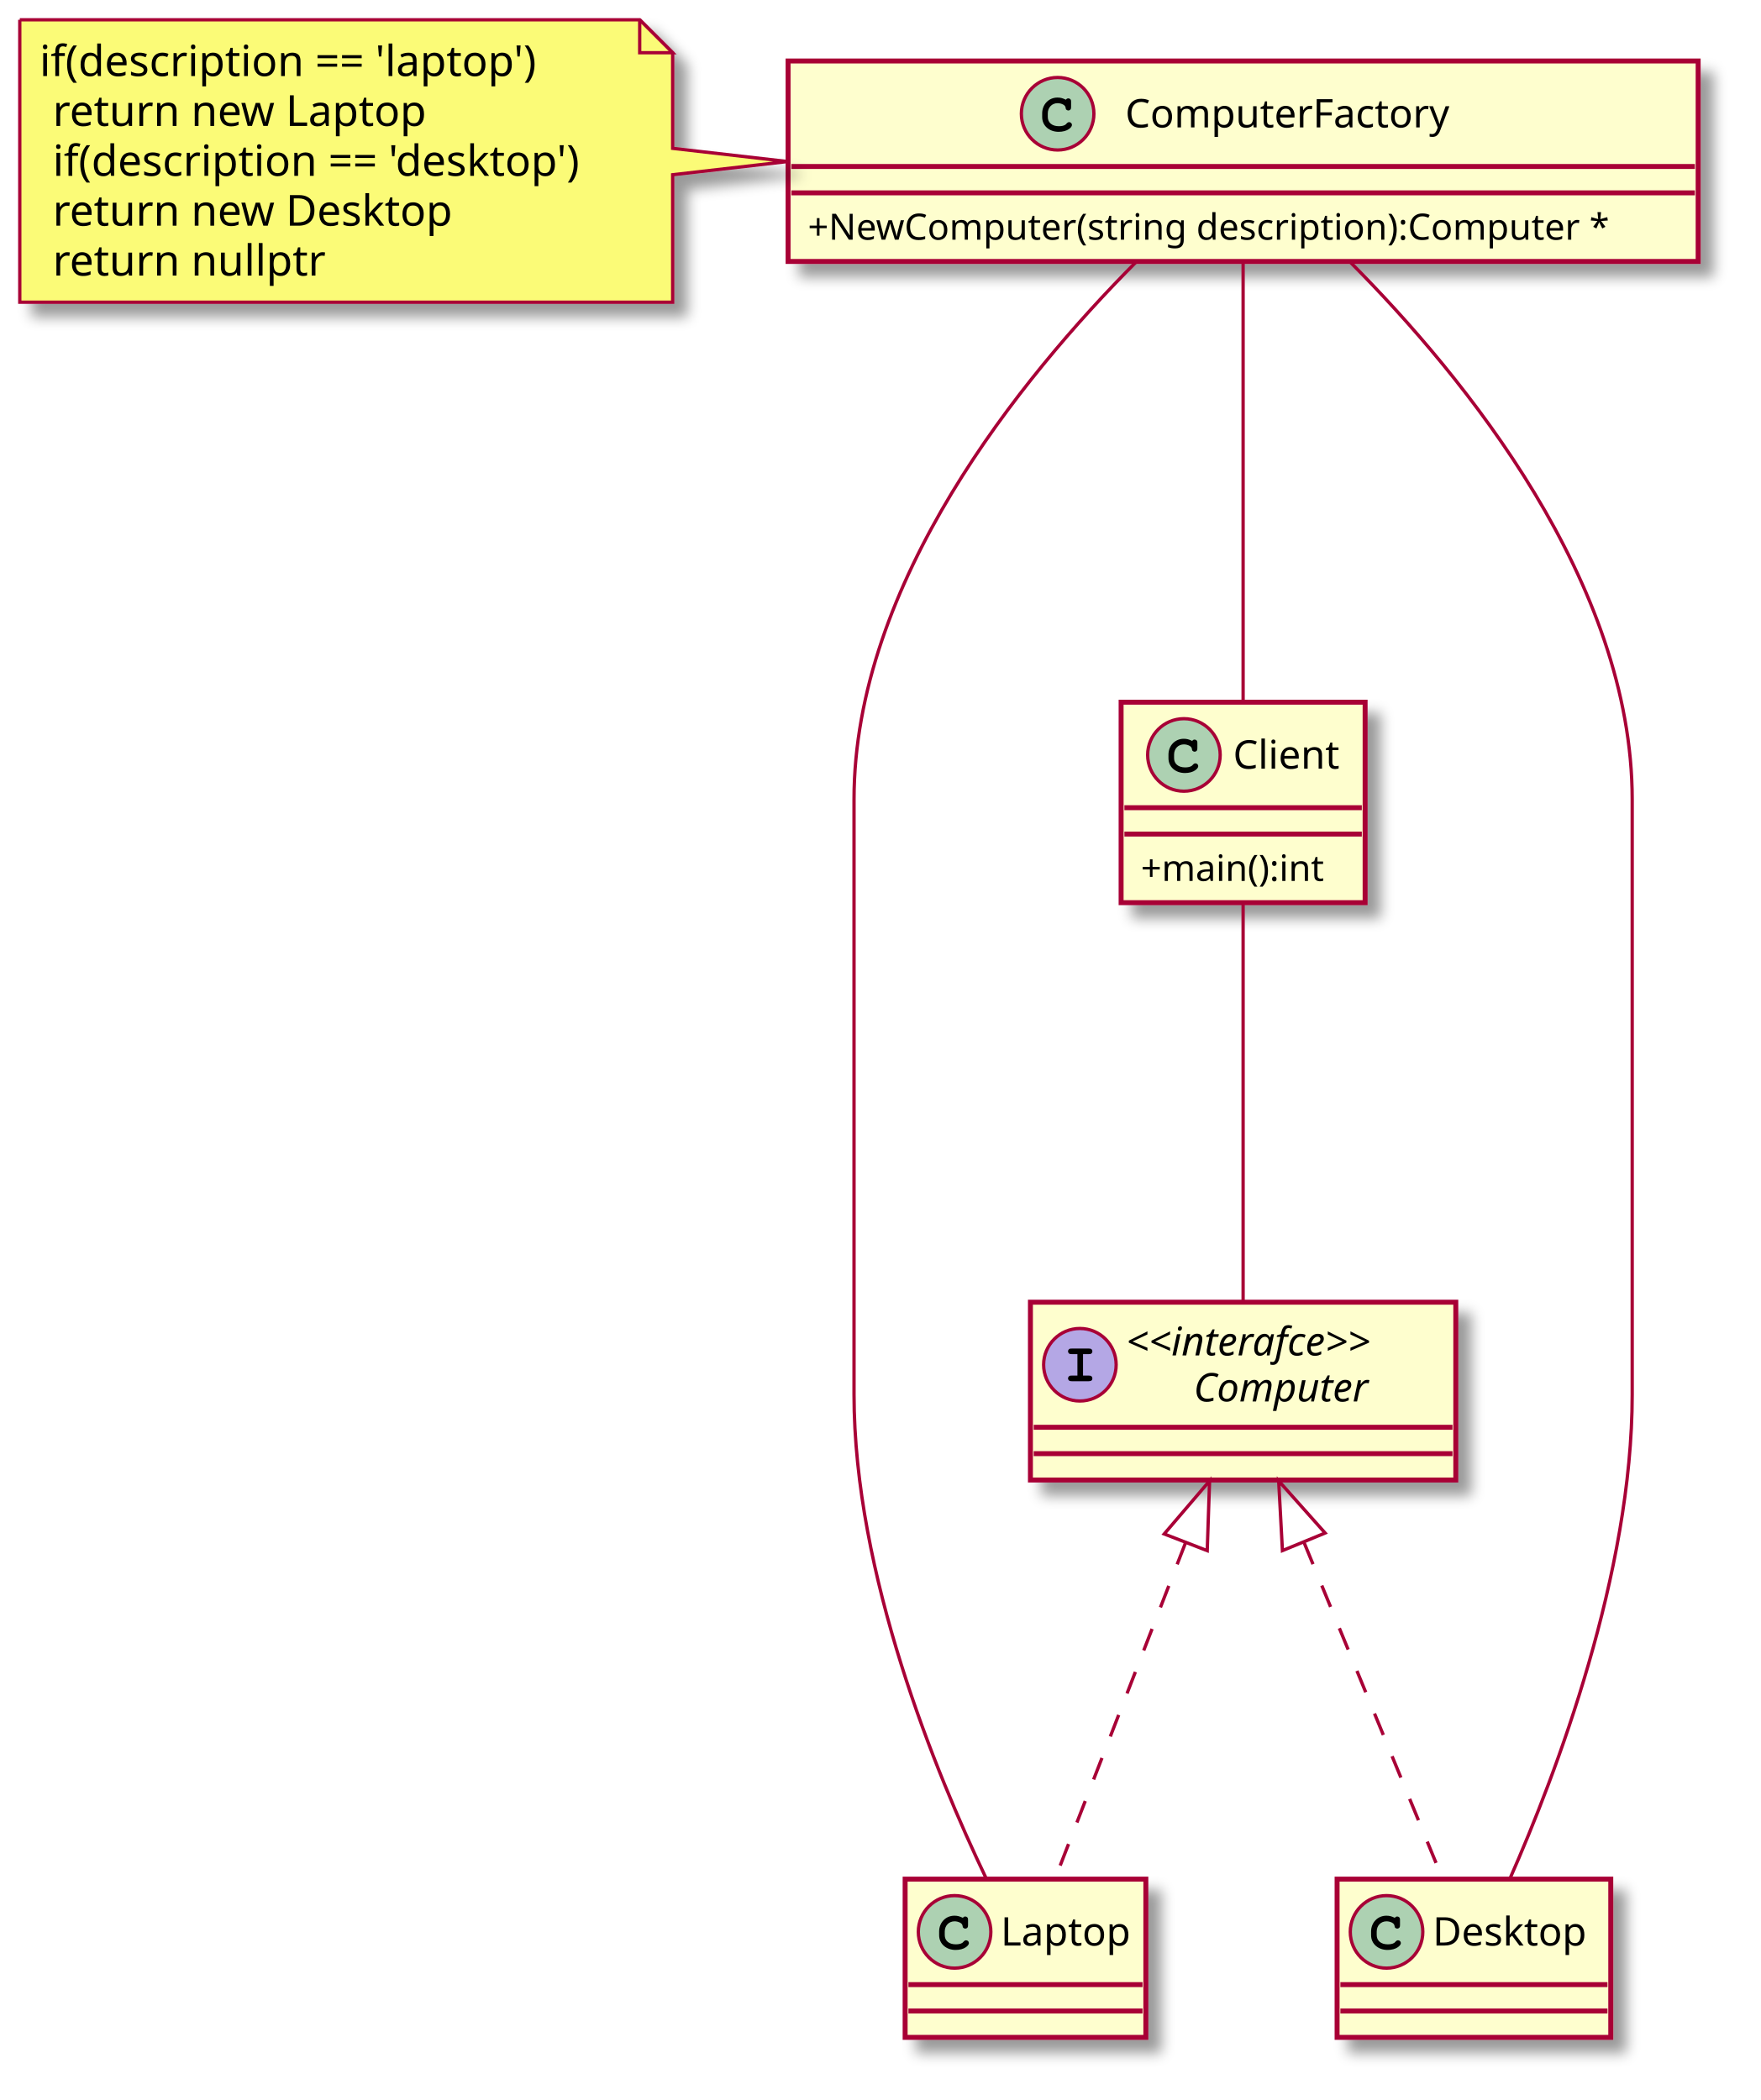
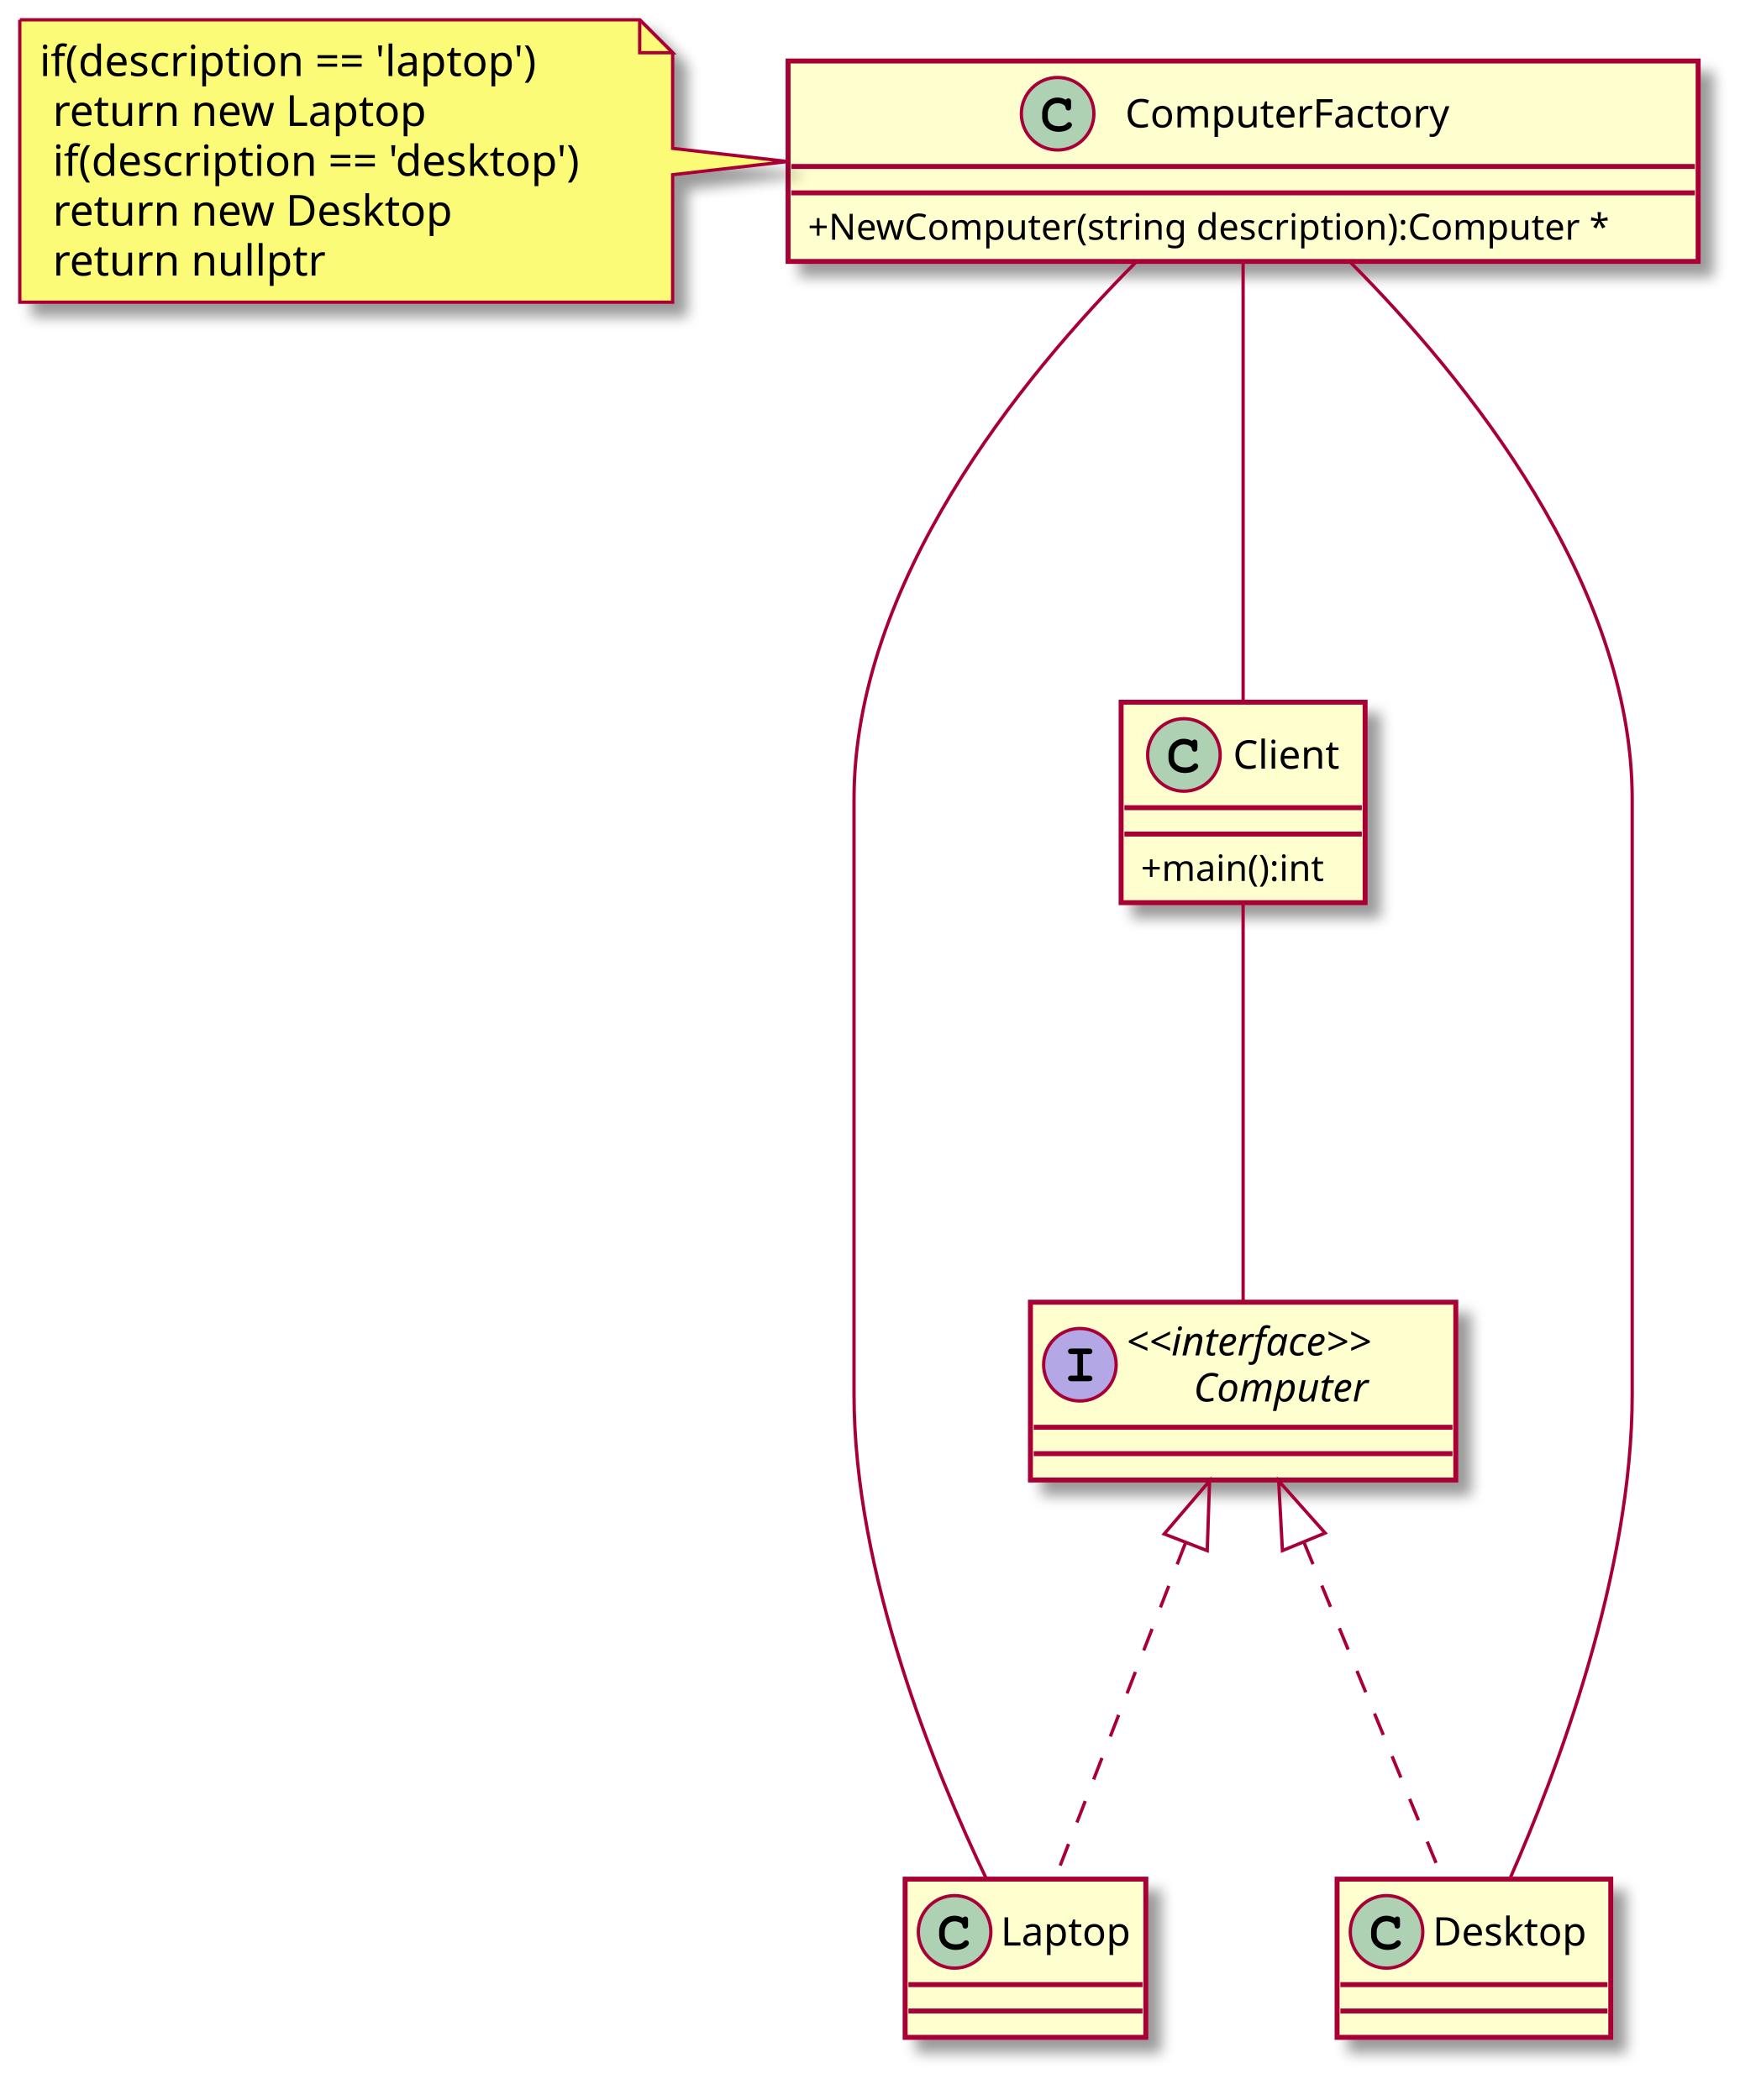
<svg xmlns="http://www.w3.org/2000/svg" contentScriptType="application/ecmascript" contentStyleType="text/css" height="637px" preserveAspectRatio="none" style="width:534px;height:637px;" version="1.1" viewBox="0 0 534 637" width="534px" zoomAndPan="magnify">
  <defs>
-     <filter height="300%" id="f9zzl7ylqjtqh" width="300%" x="-1" y="-1">
+     <filter height="300%" id="f1rhirhl32i3qr" width="300%" x="-1" y="-1">
      <feGaussianBlur result="blurOut" stdDeviation="2.0" />
      <feColorMatrix in="blurOut" result="blurOut2" type="matrix" values="0 0 0 0 0 0 0 0 0 0 0 0 0 0 0 0 0 0 .4 0" />
      <feOffset dx="4.0" dy="4.0" in="blurOut2" result="blurOut3" />
      <feBlend in="SourceGraphic" in2="blurOut3" mode="normal" />
    </filter>
  </defs>
  <g>
-     <rect codeLine="3" fill="#FEFECE" filter="url(#f9zzl7ylqjtqh)" height="53.938" id="Computer" style="stroke: #A80036; stroke-width: 1.5;" width="129" x="312.5" y="395" />
+     <rect codeLine="3" fill="#FEFECE" filter="url(#f1rhirhl32i3qr)" height="53.938" id="Computer" style="stroke: #A80036; stroke-width: 1.5;" width="129" x="312.5" y="395" />
    <ellipse cx="327.5" cy="413.969" fill="#B4A7E5" rx="11" ry="11" style="stroke: #A80036; stroke-width: 1.0;" />
    <path d="M328.453,410.75 L330.172,410.75 C330.562,410.75 330.75,410.719 330.875,410.641 C331.141,410.484 331.281,410.203 331.281,409.906 C331.281,409.641 331.172,409.375 330.938,409.203 C330.766,409.094 330.625,409.062 330.172,409.062 L325.031,409.062 C324.594,409.062 324.469,409.078 324.312,409.172 C324.062,409.328 323.906,409.625 323.906,409.906 C323.906,410.188 324.047,410.438 324.266,410.609 C324.422,410.719 324.609,410.75 325.031,410.75 L326.75,410.75 L326.75,417.266 L325.031,417.266 C324.594,417.266 324.469,417.281 324.312,417.391 C324.062,417.547 323.906,417.828 323.906,418.125 C323.906,418.375 324.047,418.641 324.266,418.797 C324.422,418.922 324.625,418.969 325.031,418.969 L330.172,418.969 C330.922,418.969 331.281,418.688 331.281,418.125 C331.281,417.844 331.172,417.594 330.938,417.422 C330.766,417.297 330.625,417.266 330.172,417.266 L328.453,417.266 L328.453,410.75 Z " />
-     <text fill="#000000" font-family="sans-serif" font-size="12" font-style="italic" lengthAdjust="spacingAndGlyphs" textLength="93" x="341.5" y="411.139">&lt;&lt;interafce&gt;&gt;</text>
+     <text fill="#000000" font-family="sans-serif" font-size="12" font-style="italic" lengthAdjust="spacingAndGlyphs" textLength="93" x="341.5" y="411.139">&lt;&lt;interface&gt;&gt;</text>
    <text fill="#000000" font-family="sans-serif" font-size="12" font-style="italic" lengthAdjust="spacingAndGlyphs" textLength="60" x="362" y="425.107">Computer</text>
    <line style="stroke: #A80036; stroke-width: 1.5;" x1="313.5" x2="440.5" y1="432.938" y2="432.938" />
    <line style="stroke: #A80036; stroke-width: 1.5;" x1="313.5" x2="440.5" y1="440.938" y2="440.938" />
-     <rect codeLine="7" fill="#FEFECE" filter="url(#f9zzl7ylqjtqh)" height="48" id="Laptop" style="stroke: #A80036; stroke-width: 1.5;" width="73" x="274.5" y="570" />
+     <rect codeLine="7" fill="#FEFECE" filter="url(#f1rhirhl32i3qr)" height="48" id="Laptop" style="stroke: #A80036; stroke-width: 1.5;" width="73" x="274.5" y="570" />
    <ellipse cx="289.5" cy="586" fill="#ADD1B2" rx="11" ry="11" style="stroke: #A80036; stroke-width: 1.0;" />
    <path d="M291.844,581.672 C290.906,581.234 290.312,581.094 289.438,581.094 C286.812,581.094 284.812,583.172 284.812,585.891 L284.812,587.016 C284.812,589.594 286.922,591.484 289.812,591.484 C291.031,591.484 292.188,591.188 292.938,590.641 C293.516,590.234 293.844,589.781 293.844,589.391 C293.844,588.938 293.453,588.547 292.984,588.547 C292.766,588.547 292.562,588.625 292.375,588.812 C291.922,589.297 291.922,589.297 291.734,589.391 C291.312,589.656 290.625,589.781 289.859,589.781 C287.812,589.781 286.516,588.688 286.516,586.984 L286.516,585.891 C286.516,584.109 287.766,582.797 289.5,582.797 C290.078,582.797 290.688,582.953 291.156,583.203 C291.641,583.484 291.812,583.703 291.906,584.109 C291.969,584.516 292,584.641 292.141,584.766 C292.281,584.906 292.516,585.016 292.734,585.016 C293,585.016 293.266,584.875 293.438,584.656 C293.547,584.5 293.578,584.312 293.578,583.891 L293.578,582.469 C293.578,582.031 293.562,581.906 293.469,581.75 C293.312,581.484 293.031,581.344 292.734,581.344 C292.438,581.344 292.234,581.438 292.016,581.75 L291.844,581.672 Z " />
    <text fill="#000000" font-family="sans-serif" font-size="12" lengthAdjust="spacingAndGlyphs" textLength="41" x="303.5" y="590.154">Laptop</text>
    <line style="stroke: #A80036; stroke-width: 1.5;" x1="275.5" x2="346.5" y1="602" y2="602" />
    <line style="stroke: #A80036; stroke-width: 1.5;" x1="275.5" x2="346.5" y1="610" y2="610" />
-     <rect codeLine="8" fill="#FEFECE" filter="url(#f9zzl7ylqjtqh)" height="48" id="Desktop" style="stroke: #A80036; stroke-width: 1.5;" width="83" x="405.5" y="570" />
+     <rect codeLine="8" fill="#FEFECE" filter="url(#f1rhirhl32i3qr)" height="48" id="Desktop" style="stroke: #A80036; stroke-width: 1.5;" width="83" x="405.5" y="570" />
    <ellipse cx="420.5" cy="586" fill="#ADD1B2" rx="11" ry="11" style="stroke: #A80036; stroke-width: 1.0;" />
    <path d="M422.844,581.672 C421.906,581.234 421.312,581.094 420.438,581.094 C417.812,581.094 415.812,583.172 415.812,585.891 L415.812,587.016 C415.812,589.594 417.922,591.484 420.812,591.484 C422.031,591.484 423.188,591.188 423.938,590.641 C424.516,590.234 424.844,589.781 424.844,589.391 C424.844,588.938 424.453,588.547 423.984,588.547 C423.766,588.547 423.562,588.625 423.375,588.812 C422.922,589.297 422.922,589.297 422.734,589.391 C422.312,589.656 421.625,589.781 420.859,589.781 C418.812,589.781 417.516,588.688 417.516,586.984 L417.516,585.891 C417.516,584.109 418.766,582.797 420.5,582.797 C421.078,582.797 421.688,582.953 422.156,583.203 C422.641,583.484 422.812,583.703 422.906,584.109 C422.969,584.516 423,584.641 423.141,584.766 C423.281,584.906 423.516,585.016 423.734,585.016 C424,585.016 424.266,584.875 424.438,584.656 C424.547,584.5 424.578,584.312 424.578,583.891 L424.578,582.469 C424.578,582.031 424.562,581.906 424.469,581.75 C424.312,581.484 424.031,581.344 423.734,581.344 C423.438,581.344 423.234,581.438 423.016,581.75 L422.844,581.672 Z " />
    <text fill="#000000" font-family="sans-serif" font-size="12" lengthAdjust="spacingAndGlyphs" textLength="51" x="434.5" y="590.154">Desktop</text>
    <line style="stroke: #A80036; stroke-width: 1.5;" x1="406.5" x2="487.5" y1="602" y2="602" />
    <line style="stroke: #A80036; stroke-width: 1.5;" x1="406.5" x2="487.5" y1="610" y2="610" />
-     <rect codeLine="9" fill="#FEFECE" filter="url(#f9zzl7ylqjtqh)" height="60.805" id="ComputerFactory" style="stroke: #A80036; stroke-width: 1.5;" width="276" x="239" y="18.5" />
+     <rect codeLine="9" fill="#FEFECE" filter="url(#f1rhirhl32i3qr)" height="60.805" id="ComputerFactory" style="stroke: #A80036; stroke-width: 1.5;" width="276" x="239" y="18.5" />
    <ellipse cx="320.75" cy="34.5" fill="#ADD1B2" rx="11" ry="11" style="stroke: #A80036; stroke-width: 1.0;" />
    <path d="M323.094,30.172 C322.156,29.734 321.562,29.594 320.688,29.594 C318.062,29.594 316.062,31.672 316.062,34.391 L316.062,35.516 C316.062,38.094 318.172,39.984 321.062,39.984 C322.281,39.984 323.438,39.688 324.188,39.141 C324.766,38.734 325.094,38.281 325.094,37.891 C325.094,37.438 324.703,37.047 324.234,37.047 C324.016,37.047 323.812,37.125 323.625,37.312 C323.172,37.797 323.172,37.797 322.984,37.891 C322.562,38.156 321.875,38.281 321.109,38.281 C319.062,38.281 317.766,37.188 317.766,35.484 L317.766,34.391 C317.766,32.609 319.016,31.297 320.75,31.297 C321.328,31.297 321.938,31.453 322.406,31.703 C322.891,31.984 323.062,32.203 323.156,32.609 C323.219,33.016 323.25,33.141 323.391,33.266 C323.531,33.406 323.766,33.516 323.984,33.516 C324.25,33.516 324.516,33.375 324.688,33.156 C324.797,33 324.828,32.812 324.828,32.391 L324.828,30.969 C324.828,30.531 324.812,30.406 324.719,30.25 C324.562,29.984 324.281,29.844 323.984,29.844 C323.688,29.844 323.484,29.938 323.266,30.25 L323.094,30.172 Z " />
    <text fill="#000000" font-family="sans-serif" font-size="12" lengthAdjust="spacingAndGlyphs" textLength="104" x="341.25" y="38.654">ComputerFactory</text>
    <line style="stroke: #A80036; stroke-width: 1.5;" x1="240" x2="514" y1="50.5" y2="50.5" />
    <line style="stroke: #A80036; stroke-width: 1.5;" x1="240" x2="514" y1="58.5" y2="58.5" />
    <text fill="#000000" font-family="sans-serif" font-size="11" lengthAdjust="spacingAndGlyphs" textLength="264" x="245" y="72.71">+NewComputer(string description):Computer *</text>
-     <path d="M6,6 L6,91.664 A0,0 0 0 0 6,91.664 L204,91.664 A0,0 0 0 0 204,91.664 L204,53 L238.865,49 L204,45 L204,16 L194,6 L6,6 A0,0 0 0 0 6,6 " fill="#FBFB77" filter="url(#f9zzl7ylqjtqh)" style="stroke: #A80036; stroke-width: 1.0;" />
+     <path d="M6,6 L6,91.664 A0,0 0 0 0 6,91.664 L204,91.664 A0,0 0 0 0 204,91.664 L204,53 L238.865,49 L204,45 L204,16 L194,6 L6,6 A0,0 0 0 0 6,6 " fill="#FBFB77" filter="url(#f1rhirhl32i3qr)" style="stroke: #A80036; stroke-width: 1.0;" />
    <path d="M194,6 L194,16 L204,16 L194,6 " fill="#FBFB77" style="stroke: #A80036; stroke-width: 1.0;" />
    <text fill="#000000" font-family="sans-serif" font-size="13" lengthAdjust="spacingAndGlyphs" textLength="162" x="12" y="23.067">if(description == 'laptop')</text>
    <text fill="#000000" font-family="sans-serif" font-size="13" lengthAdjust="spacingAndGlyphs" textLength="118" x="16" y="38.2">return new Laptop</text>
    <text fill="#000000" font-family="sans-serif" font-size="13" lengthAdjust="spacingAndGlyphs" textLength="173" x="16" y="53.333">if(description == 'desktop')</text>
    <text fill="#000000" font-family="sans-serif" font-size="13" lengthAdjust="spacingAndGlyphs" textLength="127" x="16" y="68.465">return new Desktop</text>
    <text fill="#000000" font-family="sans-serif" font-size="13" lengthAdjust="spacingAndGlyphs" textLength="83" x="16" y="83.598">return nullptr</text>
-     <rect codeLine="21" fill="#FEFECE" filter="url(#f9zzl7ylqjtqh)" height="60.805" id="Client" style="stroke: #A80036; stroke-width: 1.5;" width="74" x="340" y="213" />
+     <rect codeLine="21" fill="#FEFECE" filter="url(#f1rhirhl32i3qr)" height="60.805" id="Client" style="stroke: #A80036; stroke-width: 1.5;" width="74" x="340" y="213" />
    <ellipse cx="359.05" cy="229" fill="#ADD1B2" rx="11" ry="11" style="stroke: #A80036; stroke-width: 1.0;" />
    <path d="M361.394,224.672 C360.456,224.234 359.863,224.094 358.988,224.094 C356.363,224.094 354.363,226.172 354.363,228.891 L354.363,230.016 C354.363,232.594 356.472,234.484 359.363,234.484 C360.581,234.484 361.738,234.188 362.488,233.641 C363.066,233.234 363.394,232.781 363.394,232.391 C363.394,231.938 363.003,231.547 362.534,231.547 C362.316,231.547 362.113,231.625 361.925,231.812 C361.472,232.297 361.472,232.297 361.284,232.391 C360.863,232.656 360.175,232.781 359.409,232.781 C357.363,232.781 356.066,231.688 356.066,229.984 L356.066,228.891 C356.066,227.109 357.316,225.797 359.05,225.797 C359.628,225.797 360.238,225.953 360.706,226.203 C361.191,226.484 361.363,226.703 361.456,227.109 C361.519,227.516 361.55,227.641 361.691,227.766 C361.831,227.906 362.066,228.016 362.284,228.016 C362.55,228.016 362.816,227.875 362.988,227.656 C363.097,227.5 363.128,227.312 363.128,226.891 L363.128,225.469 C363.128,225.031 363.113,224.906 363.019,224.75 C362.863,224.484 362.581,224.344 362.284,224.344 C361.988,224.344 361.784,224.438 361.566,224.75 L361.394,224.672 Z " />
    <text fill="#000000" font-family="sans-serif" font-size="12" lengthAdjust="spacingAndGlyphs" textLength="33" x="373.95" y="233.154">Client</text>
    <line style="stroke: #A80036; stroke-width: 1.5;" x1="341" x2="413" y1="245" y2="245" />
    <line style="stroke: #A80036; stroke-width: 1.5;" x1="341" x2="413" y1="253" y2="253" />
    <text fill="#000000" font-family="sans-serif" font-size="11" lengthAdjust="spacingAndGlyphs" textLength="62" x="346" y="267.21">+main():int</text>
    <path codeLine="16" d="M359.529,468 C346.824,500.726 330.14,543.701 320.012,569.787 " fill="none" id="Computer-backto-Laptop" style="stroke: #A80036; stroke-width: 1.0; stroke-dasharray: 7.0,7.0;" />
    <polygon fill="none" points="353.068,465.301,366.832,449.19,366.119,470.368,353.068,465.301" style="stroke: #A80036; stroke-width: 1.0;" />
    <path codeLine="17" d="M395.529,468 C409.005,500.726 426.7,543.701 437.442,569.787 " fill="none" id="Computer-backto-Desktop" style="stroke: #A80036; stroke-width: 1.0; stroke-dasharray: 7.0,7.0;" />
    <polygon fill="none" points="388.926,470.349,387.784,449.19,401.872,465.018,388.926,470.349" style="stroke: #A80036; stroke-width: 1.0;" />
    <path codeLine="25" d="M377,274.042 C377,307.801 377,362.535 377,394.82 " fill="none" id="Client-Computer" style="stroke: #A80036; stroke-width: 1.0;" />
    <path codeLine="26" d="M377,79.656 C377,115.831 377,176.62 377,212.81 " fill="none" id="ComputerFactory-Client" style="stroke: #A80036; stroke-width: 1.0;" />
    <path codeLine="27" d="M344.444,79.57 C309.516,114.693 259,176.841 259,242.5 C259,242.5 259,242.5 259,423 C259,477.475 283.718,537.643 299.07,569.759 " fill="none" id="ComputerFactory-Laptop" style="stroke: #A80036; stroke-width: 1.0;" />
    <path codeLine="28" d="M409.556,79.57 C444.484,114.693 495,176.841 495,242.5 C495,242.5 495,242.5 495,423 C495,477.282 472.054,537.769 457.892,569.932 " fill="none" id="ComputerFactory-Desktop" style="stroke: #A80036; stroke-width: 1.0;" />
  </g>
</svg>
